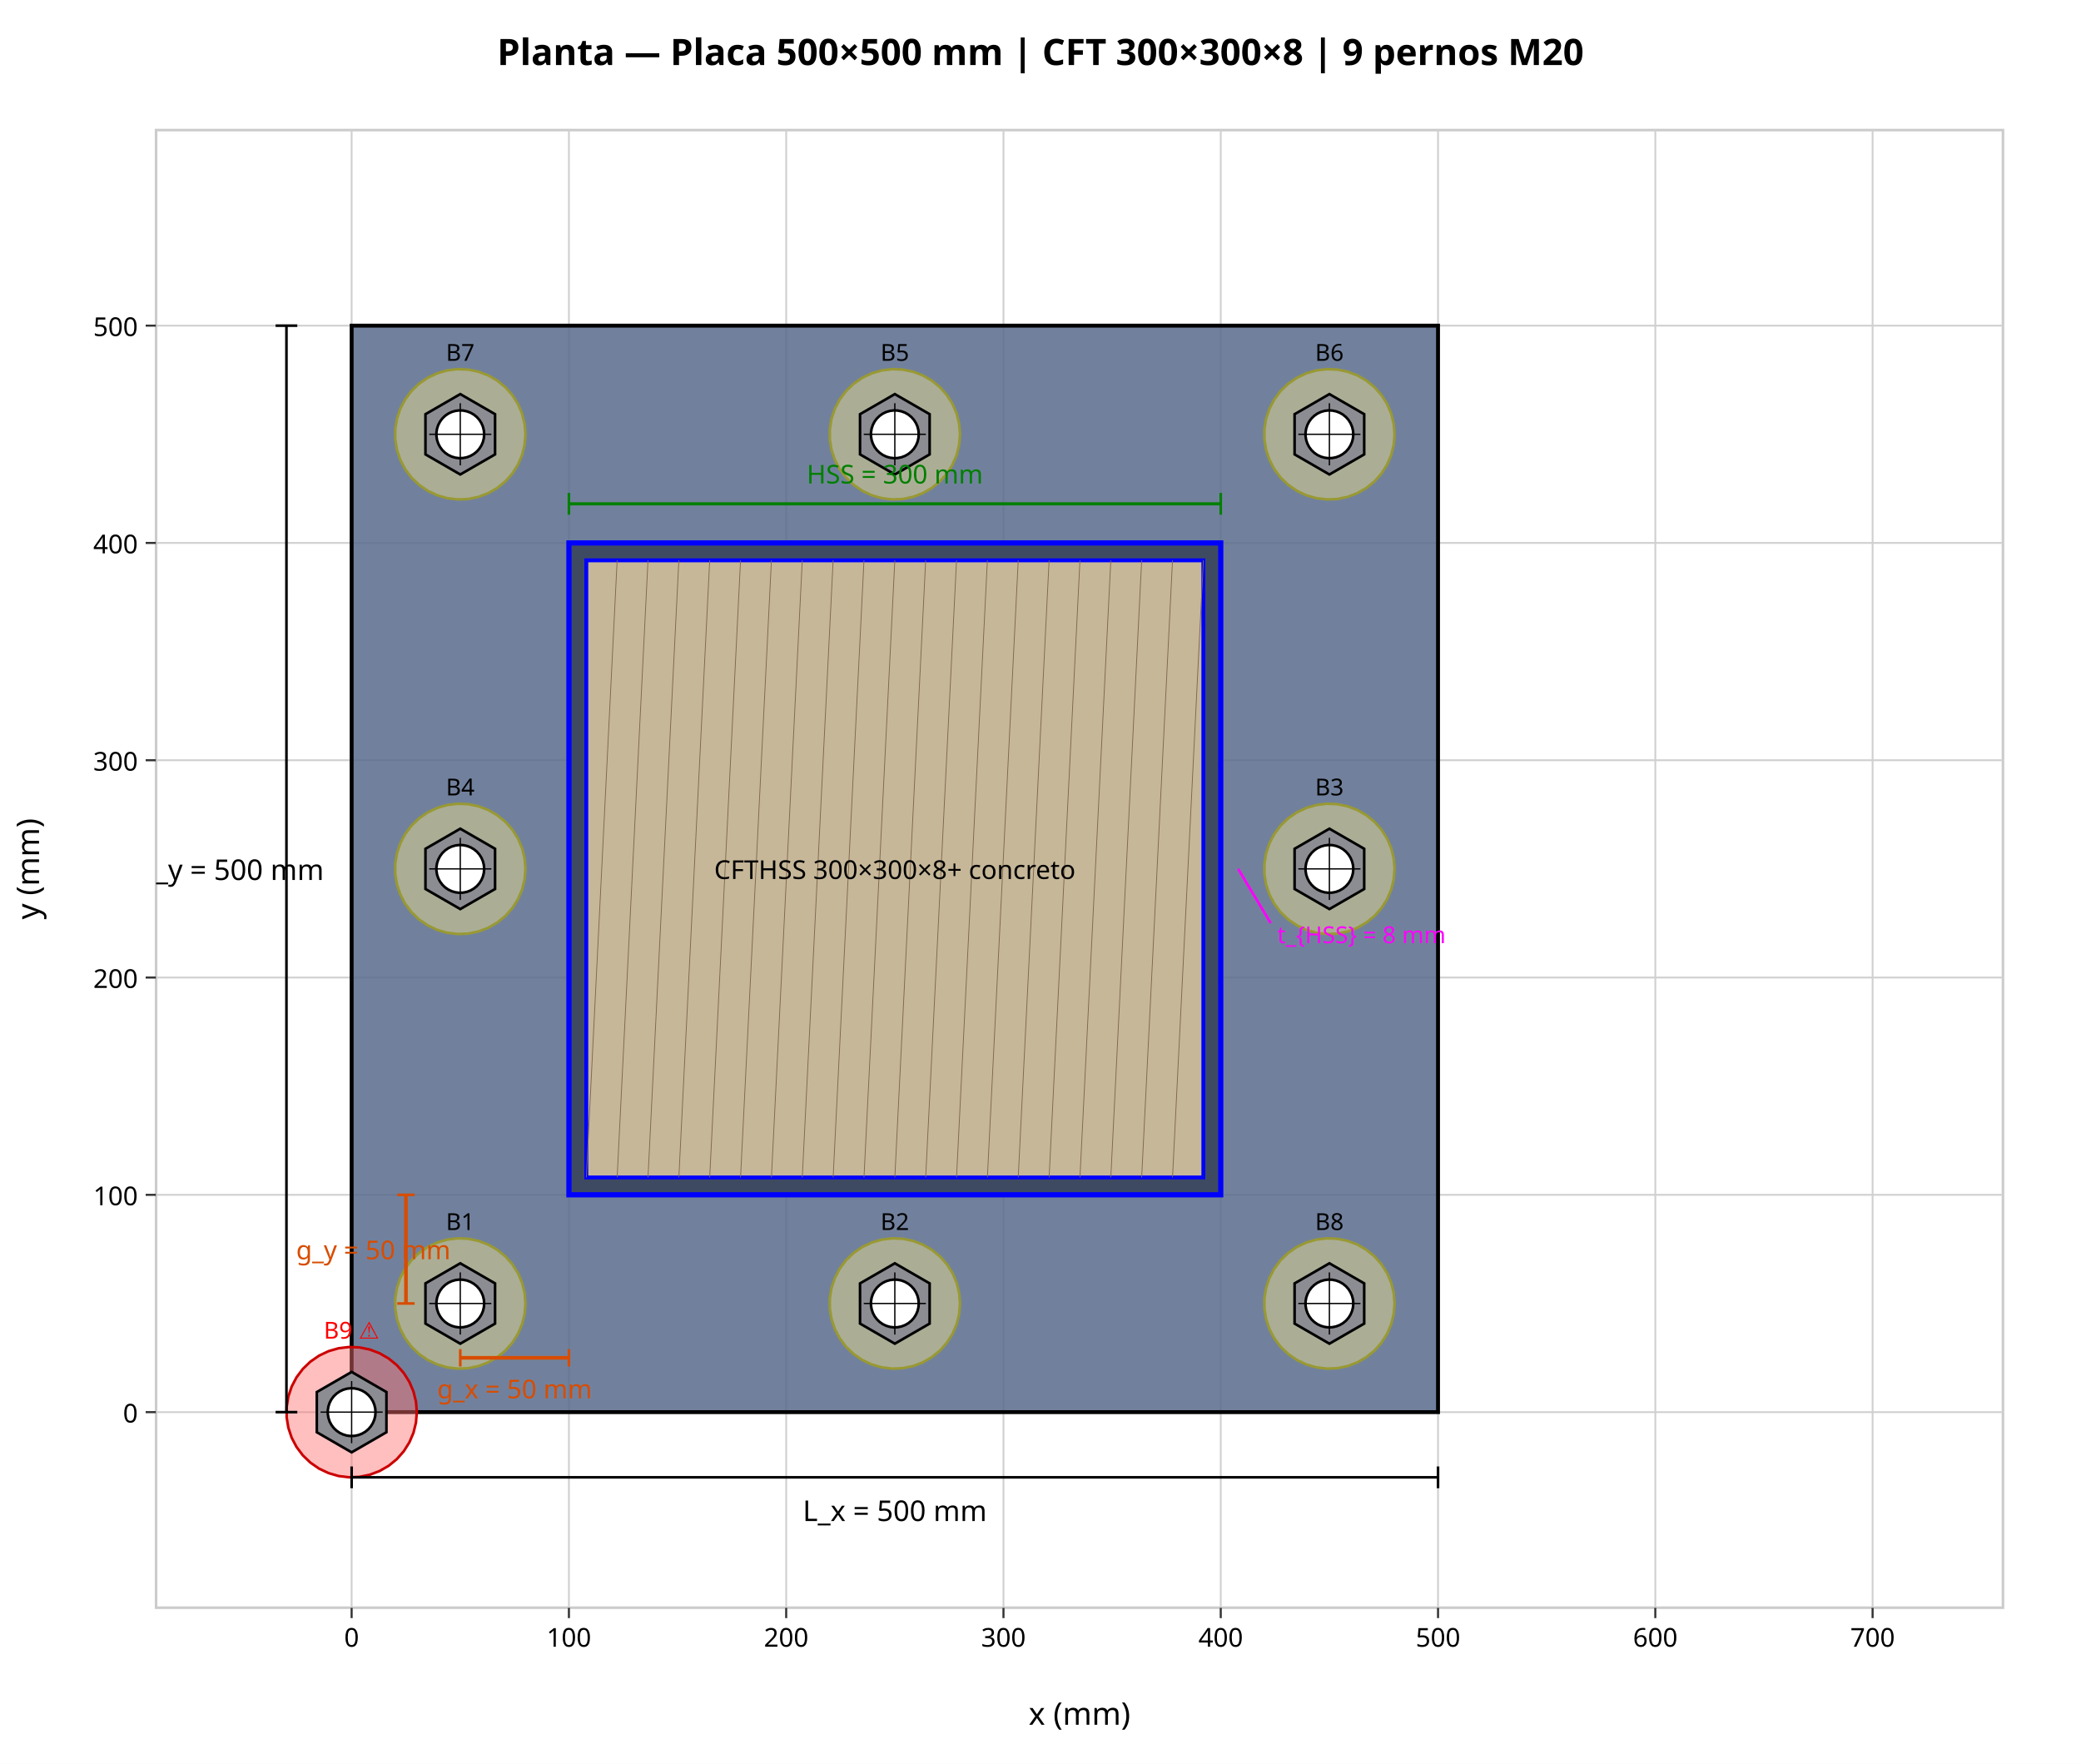
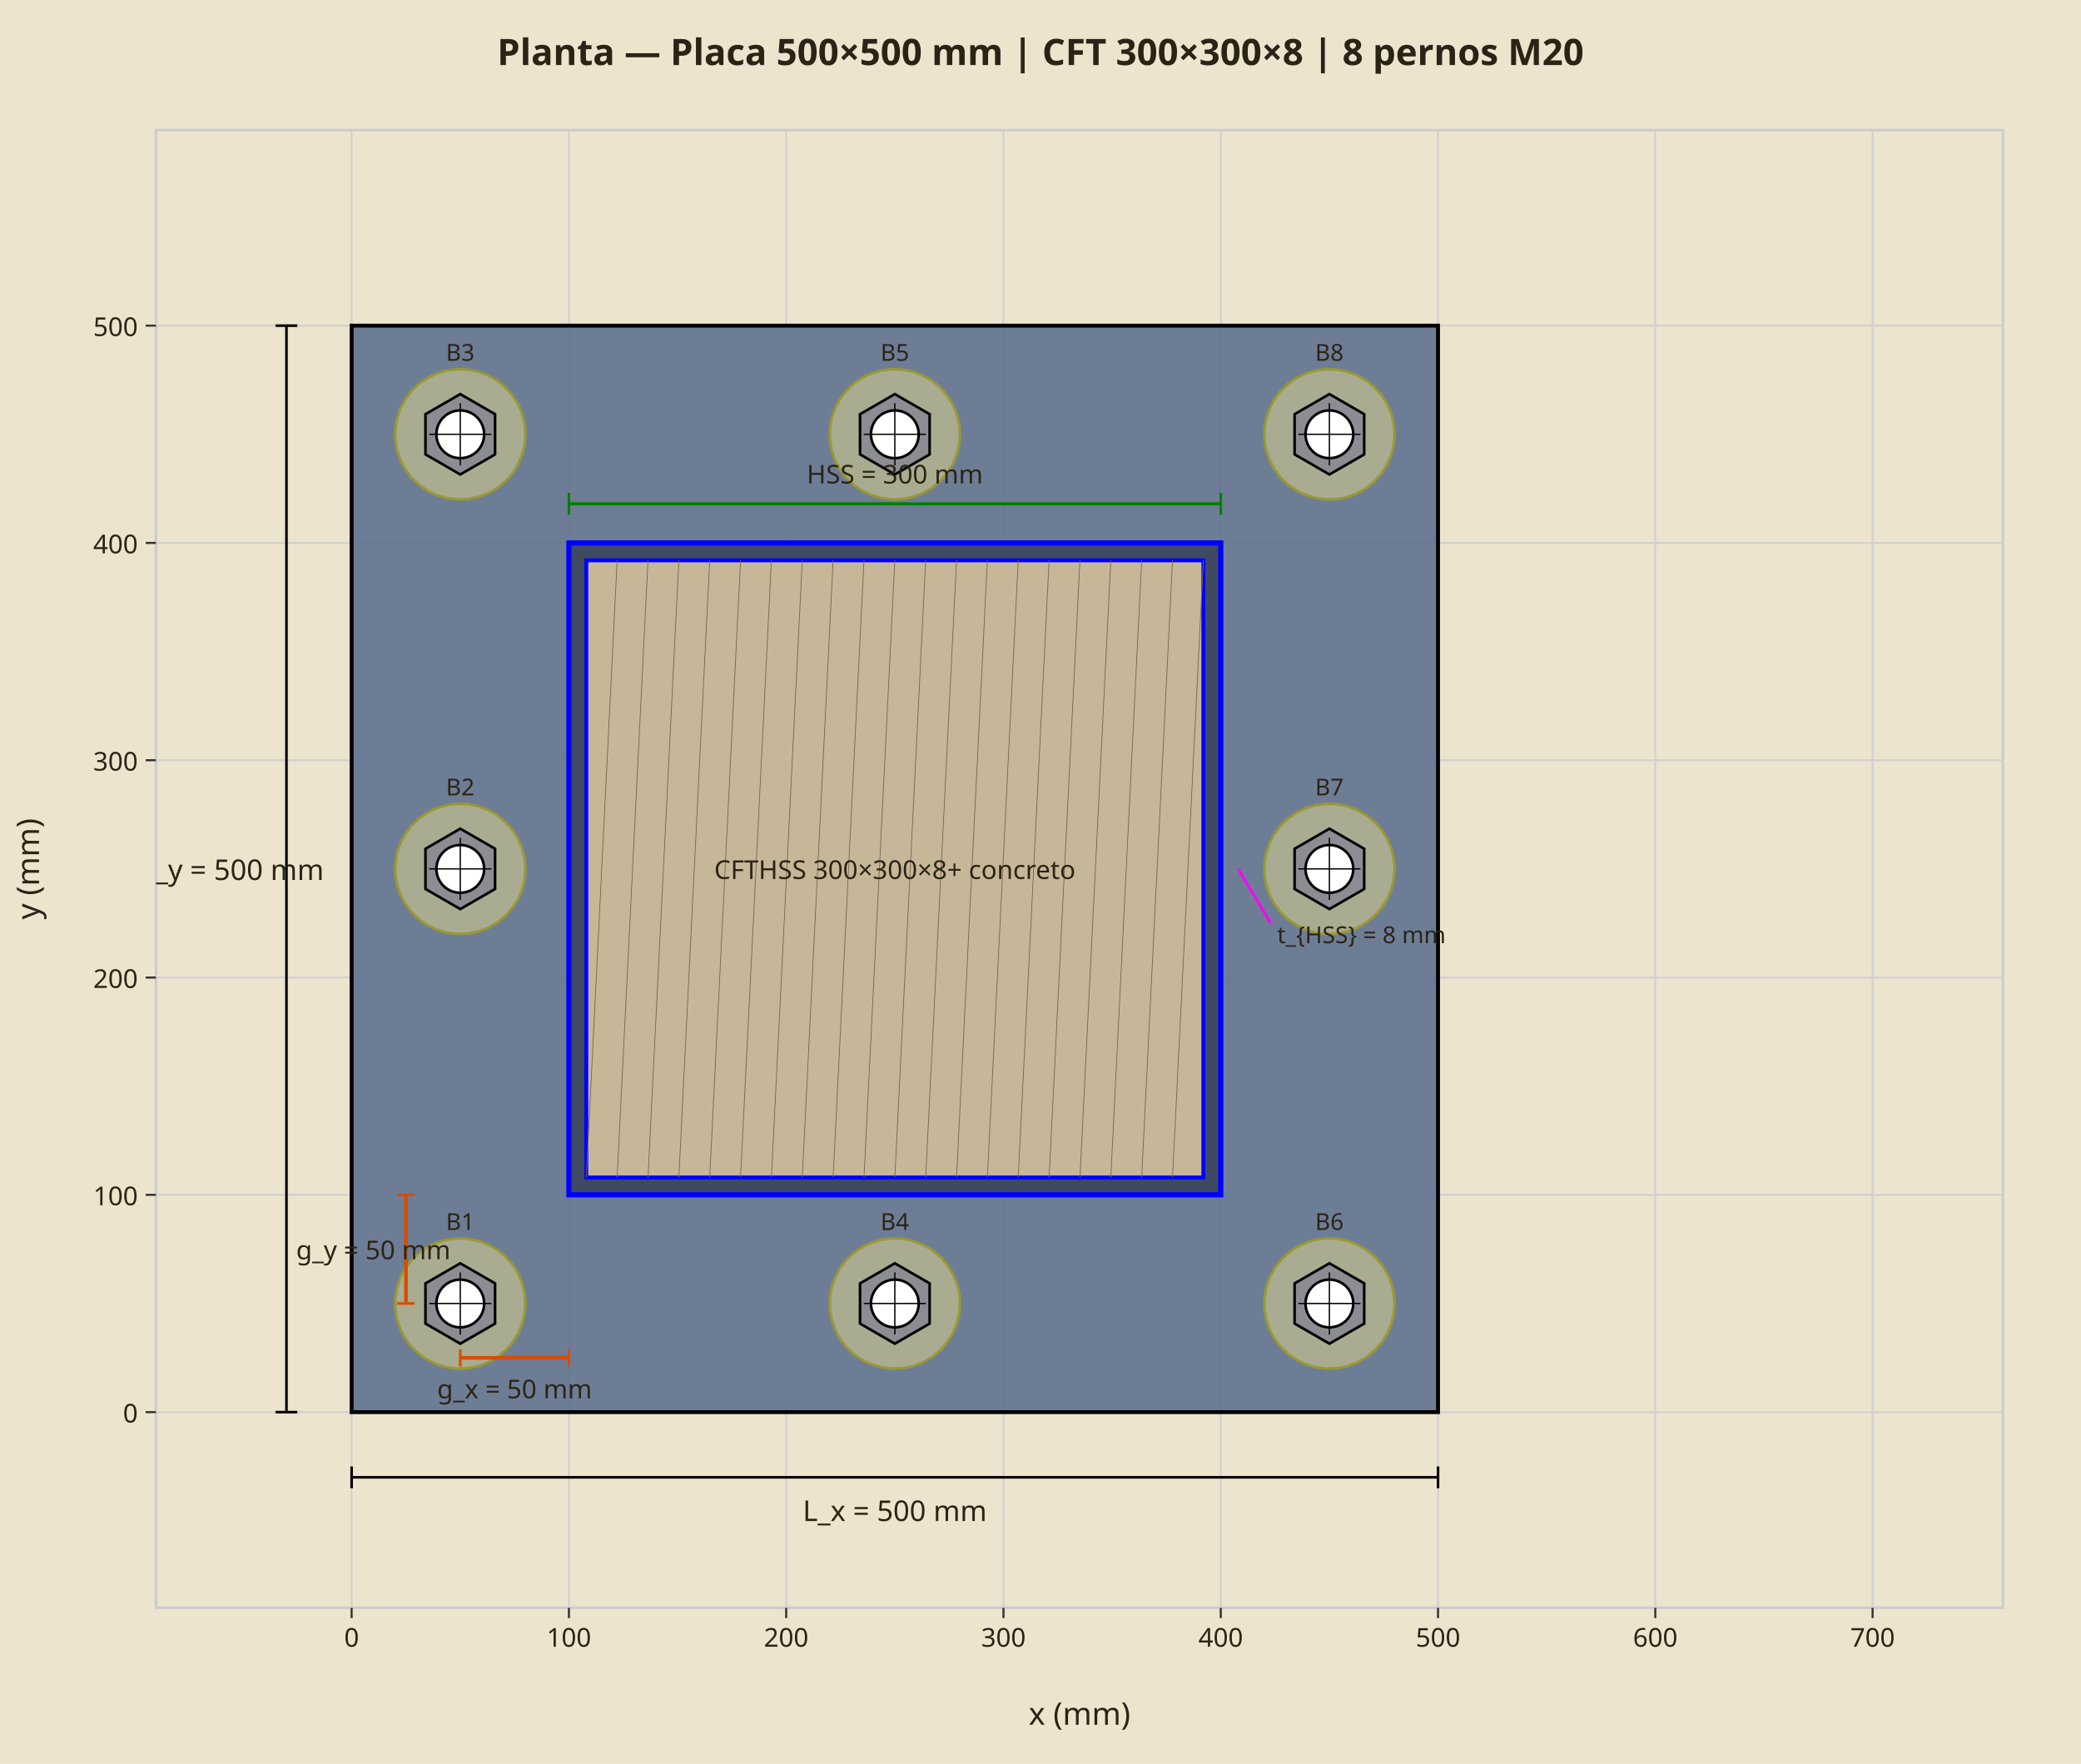
<svg xmlns="http://www.w3.org/2000/svg" width="800" height="678" viewBox="0 0 800 678">
-   <rect x="0" y="0" width="800" height="678" fill="white" />
+   <style>text{fill:#2b2416;}</style>
+   <rect x="0" y="0" width="800" height="678" fill="#ede4ce" />
  <rect x="60" y="50" width="710" height="568" fill="none" stroke="#ccc" />
-   <text x="400" y="25" text-anchor="middle" font-family="sans-serif" font-size="14" font-weight="bold">Planta — Placa 500×500 mm | CFT 300×300×8 | 9 pernos M20</text>
+   <text x="400" y="25" text-anchor="middle" font-family="sans-serif" font-size="14" font-weight="bold">Planta — Placa 500×500 mm | CFT 300×300×8 | 8 pernos M20</text>
  <text x="415" y="663" text-anchor="middle" font-family="sans-serif" font-size="12">x (mm)</text>
  <text x="15" y="334" text-anchor="middle" font-family="sans-serif" font-size="12" transform="rotate(-90 15 334)">y (mm)</text>
  <text x="135.176" y="633" text-anchor="middle" font-family="sans-serif" font-size="10">0</text>
  <line x1="135.176" y1="618" x2="135.176" y2="622" stroke="#333" stroke-width="0.8" />
  <line x1="135.176" y1="50" x2="135.176" y2="618" stroke="#d0d0d0" stroke-width="0.7" />
  <text x="218.706" y="633" text-anchor="middle" font-family="sans-serif" font-size="10">100</text>
  <line x1="218.706" y1="618" x2="218.706" y2="622" stroke="#333" stroke-width="0.8" />
  <line x1="218.706" y1="50" x2="218.706" y2="618" stroke="#d0d0d0" stroke-width="0.7" />
  <text x="302.235" y="633" text-anchor="middle" font-family="sans-serif" font-size="10">200</text>
  <line x1="302.235" y1="618" x2="302.235" y2="622" stroke="#333" stroke-width="0.8" />
  <line x1="302.235" y1="50" x2="302.235" y2="618" stroke="#d0d0d0" stroke-width="0.7" />
  <text x="385.765" y="633" text-anchor="middle" font-family="sans-serif" font-size="10">300</text>
  <line x1="385.765" y1="618" x2="385.765" y2="622" stroke="#333" stroke-width="0.8" />
  <line x1="385.765" y1="50" x2="385.765" y2="618" stroke="#d0d0d0" stroke-width="0.7" />
  <text x="469.294" y="633" text-anchor="middle" font-family="sans-serif" font-size="10">400</text>
  <line x1="469.294" y1="618" x2="469.294" y2="622" stroke="#333" stroke-width="0.8" />
  <line x1="469.294" y1="50" x2="469.294" y2="618" stroke="#d0d0d0" stroke-width="0.7" />
  <text x="552.824" y="633" text-anchor="middle" font-family="sans-serif" font-size="10">500</text>
  <line x1="552.824" y1="618" x2="552.824" y2="622" stroke="#333" stroke-width="0.8" />
  <line x1="552.824" y1="50" x2="552.824" y2="618" stroke="#d0d0d0" stroke-width="0.7" />
  <text x="636.353" y="633" text-anchor="middle" font-family="sans-serif" font-size="10">600</text>
  <line x1="636.353" y1="618" x2="636.353" y2="622" stroke="#333" stroke-width="0.8" />
  <line x1="636.353" y1="50" x2="636.353" y2="618" stroke="#d0d0d0" stroke-width="0.7" />
  <text x="719.882" y="633" text-anchor="middle" font-family="sans-serif" font-size="10">700</text>
  <line x1="719.882" y1="618" x2="719.882" y2="622" stroke="#333" stroke-width="0.8" />
  <line x1="719.882" y1="50" x2="719.882" y2="618" stroke="#d0d0d0" stroke-width="0.7" />
  <text x="53" y="546.824" text-anchor="end" font-family="sans-serif" font-size="10">0</text>
  <line x1="56" y1="542.824" x2="60" y2="542.824" stroke="#333" stroke-width="0.8" />
  <line x1="60" y1="542.824" x2="770" y2="542.824" stroke="#d0d0d0" stroke-width="0.7" />
  <text x="53" y="463.294" text-anchor="end" font-family="sans-serif" font-size="10">100</text>
  <line x1="56" y1="459.294" x2="60" y2="459.294" stroke="#333" stroke-width="0.8" />
  <line x1="60" y1="459.294" x2="770" y2="459.294" stroke="#d0d0d0" stroke-width="0.7" />
  <text x="53" y="379.765" text-anchor="end" font-family="sans-serif" font-size="10">200</text>
  <line x1="56" y1="375.765" x2="60" y2="375.765" stroke="#333" stroke-width="0.8" />
  <line x1="60" y1="375.765" x2="770" y2="375.765" stroke="#d0d0d0" stroke-width="0.7" />
  <text x="53" y="296.235" text-anchor="end" font-family="sans-serif" font-size="10">300</text>
  <line x1="56" y1="292.235" x2="60" y2="292.235" stroke="#333" stroke-width="0.8" />
  <line x1="60" y1="292.235" x2="770" y2="292.235" stroke="#d0d0d0" stroke-width="0.7" />
  <text x="53" y="212.706" text-anchor="end" font-family="sans-serif" font-size="10">400</text>
  <line x1="56" y1="208.706" x2="60" y2="208.706" stroke="#333" stroke-width="0.8" />
  <line x1="60" y1="208.706" x2="770" y2="208.706" stroke="#d0d0d0" stroke-width="0.7" />
  <text x="53" y="129.176" text-anchor="end" font-family="sans-serif" font-size="10">500</text>
  <line x1="56" y1="125.176" x2="60" y2="125.176" stroke="#333" stroke-width="0.8" />
  <line x1="60" y1="125.176" x2="770" y2="125.176" stroke="#d0d0d0" stroke-width="0.7" />
  <defs>
    <clipPath id="plot">
      <rect x="60" y="50" width="710" height="568" />
    </clipPath>
  </defs>
  <g clip-path="url(#plot)">
    <polygon points="135.18,542.82 552.82,542.82 552.82,125.18 135.18,125.18" fill="rgb(89,107,140)" fill-opacity="0.85" stroke="#000000" stroke-width="1.5" />
    <polygon points="218.71,459.29 469.29,459.29 469.29,208.71 218.71,208.71" fill="rgb(62,74,98)" fill-opacity="1" stroke="#0000FF" stroke-width="2" />
    <polygon points="225.39,452.61 462.61,452.61 462.61,215.39 225.39,215.39" fill="rgb(198,183,153)" fill-opacity="1" stroke="#0000FF" stroke-width="1.5" />
    <polyline points="225.39,452.61 237.25,215.39" fill="none" stroke="rgb(127,102,76)" stroke-width="0.3" />
    <polyline points="237.25,452.61 249.11,215.39" fill="none" stroke="rgb(127,102,76)" stroke-width="0.3" />
    <polyline points="249.11,452.61 260.97,215.39" fill="none" stroke="rgb(127,102,76)" stroke-width="0.3" />
    <polyline points="260.97,452.61 272.83,215.39" fill="none" stroke="rgb(127,102,76)" stroke-width="0.3" />
    <polyline points="272.83,452.61 284.69,215.39" fill="none" stroke="rgb(127,102,76)" stroke-width="0.3" />
    <polyline points="284.69,452.61 296.56,215.39" fill="none" stroke="rgb(127,102,76)" stroke-width="0.3" />
    <polyline points="296.56,452.61 308.42,215.39" fill="none" stroke="rgb(127,102,76)" stroke-width="0.3" />
    <polyline points="308.42,452.61 320.28,215.39" fill="none" stroke="rgb(127,102,76)" stroke-width="0.3" />
    <polyline points="320.28,452.61 332.14,215.39" fill="none" stroke="rgb(127,102,76)" stroke-width="0.3" />
    <polyline points="332.14,452.61 344.00,215.39" fill="none" stroke="rgb(127,102,76)" stroke-width="0.3" />
    <polyline points="344.00,452.61 355.86,215.39" fill="none" stroke="rgb(127,102,76)" stroke-width="0.3" />
    <polyline points="355.86,452.61 367.72,215.39" fill="none" stroke="rgb(127,102,76)" stroke-width="0.3" />
    <polyline points="367.72,452.61 379.58,215.39" fill="none" stroke="rgb(127,102,76)" stroke-width="0.3" />
    <polyline points="379.58,452.61 391.44,215.39" fill="none" stroke="rgb(127,102,76)" stroke-width="0.3" />
    <polyline points="391.44,452.61 403.31,215.39" fill="none" stroke="rgb(127,102,76)" stroke-width="0.3" />
    <polyline points="403.31,452.61 415.17,215.39" fill="none" stroke="rgb(127,102,76)" stroke-width="0.3" />
    <polyline points="415.17,452.61 427.03,215.39" fill="none" stroke="rgb(127,102,76)" stroke-width="0.3" />
    <polyline points="427.03,452.61 438.89,215.39" fill="none" stroke="rgb(127,102,76)" stroke-width="0.3" />
    <polyline points="438.89,452.61 450.75,215.39" fill="none" stroke="rgb(127,102,76)" stroke-width="0.3" />
    <polyline points="450.75,452.61 462.61,215.39" fill="none" stroke="rgb(127,102,76)" stroke-width="0.3" />
    <polyline points="462.61,452.61 462.61,452.61" fill="none" stroke="rgb(127,102,76)" stroke-width="0.3" />
    <text x="344.00" y="334.00" fill="#000000" font-family="sans-serif" font-size="10" text-anchor="middle" dominant-baseline="central">CFT
HSS 300×300×8
+ concreto</text>
    <polygon points="202.00,501.06 201.68,497.04 200.71,493.12 199.13,489.41 196.97,486.00 194.30,482.99 191.18,480.44 187.68,478.42 183.91,476.99 179.96,476.18 175.93,476.02 171.93,476.51 168.06,477.63 164.41,479.36 161.09,481.65 158.18,484.44 155.76,487.67 153.89,491.24 152.61,495.06 151.96,499.04 151.96,503.08 152.61,507.06 153.89,510.88 155.76,514.45 158.18,517.68 161.09,520.47 164.41,522.76 168.06,524.49 171.93,525.61 175.93,526.10 179.96,525.93 183.91,525.13 187.68,523.70 191.18,521.68 194.30,519.13 196.97,516.11 199.13,512.70 200.71,508.99 201.68,505.08 202.00,501.06" fill="rgb(242,229,140)" fill-opacity="0.45" stroke="rgb(153,153,51)" stroke-width="1" />
    <polygon points="190.32,493.33 176.94,485.61 163.56,493.33 163.56,508.79 176.94,516.51 190.32,508.79" fill="rgb(140,140,147)" fill-opacity="1" stroke="#000000" stroke-width="1" />
    <polygon points="186.13,501.06 186.01,499.58 185.66,498.15 185.08,496.79 184.29,495.54 183.31,494.43 182.16,493.50 180.88,492.76 179.50,492.23 178.05,491.94 176.57,491.88 175.10,492.06 173.68,492.47 172.35,493.10 171.13,493.94 170.06,494.97 169.18,496.15 168.49,497.46 168.02,498.86 167.78,500.32 167.78,501.80 168.02,503.26 168.49,504.66 169.18,505.97 170.06,507.15 171.13,508.18 172.35,509.02 173.68,509.65 175.10,510.06 176.57,510.24 178.05,510.18 179.50,509.88 180.88,509.36 182.16,508.62 183.31,507.69 184.29,506.58 185.08,505.33 185.66,503.97 186.01,502.53 186.13,501.06" fill="#FFFFFF" fill-opacity="1" stroke="#000000" stroke-width="1" />
    <polyline points="165.00,501.06 188.89,501.06" fill="none" stroke="#000000" stroke-width="0.5" />
    <polyline points="176.94,513.00 176.94,489.11" fill="none" stroke="#000000" stroke-width="0.5" />
+     <polygon points="202.00,334.00 201.68,329.98 200.71,326.06 199.13,322.35 196.97,318.95 194.30,315.93 191.18,313.38 187.68,311.36 183.91,309.93 179.96,309.12 175.93,308.96 171.93,309.45 168.06,310.57 164.41,312.30 161.09,314.59 158.18,317.38 155.76,320.61 153.89,324.18 152.61,328.00 151.96,331.98 151.96,336.02 152.61,340.00 153.89,343.82 155.76,347.39 158.18,350.62 161.09,353.41 164.41,355.70 168.06,357.43 171.93,358.55 175.93,359.04 179.96,358.88 183.91,358.07 187.68,356.64 191.18,354.62 194.30,352.07 196.97,349.05 199.13,345.65 200.71,341.94 201.68,338.02 202.00,334.00" fill="rgb(242,229,140)" fill-opacity="0.45" stroke="rgb(153,153,51)" stroke-width="1" />
+     <polygon points="190.32,326.27 176.94,318.55 163.56,326.27 163.56,341.73 176.94,349.45 190.32,341.73" fill="rgb(140,140,147)" fill-opacity="1" stroke="#000000" stroke-width="1" />
+     <polygon points="186.13,334.00 186.01,332.53 185.66,331.09 185.08,329.73 184.29,328.48 183.31,327.37 182.16,326.44 180.88,325.70 179.50,325.17 178.05,324.88 176.57,324.82 175.10,325.00 173.68,325.41 172.35,326.04 171.13,326.88 170.06,327.91 169.18,329.09 168.49,330.40 168.02,331.80 167.78,333.26 167.78,334.74 168.02,336.20 168.49,337.60 169.18,338.91 170.06,340.09 171.13,341.12 172.35,341.96 173.68,342.59 175.10,343.00 176.57,343.18 178.05,343.12 179.50,342.83 180.88,342.30 182.16,341.56 183.31,340.63 184.29,339.52 185.08,338.27 185.66,336.91 186.01,335.47 186.13,334.00" fill="#FFFFFF" fill-opacity="1" stroke="#000000" stroke-width="1" />
+     <polyline points="165.00,334.00 188.89,334.00" fill="none" stroke="#000000" stroke-width="0.5" />
+     <polyline points="176.94,345.94 176.94,322.06" fill="none" stroke="#000000" stroke-width="0.5" />
+     <polygon points="202.00,166.94 201.68,162.92 200.71,159.01 199.13,155.30 196.97,151.89 194.30,148.87 191.18,146.32 187.68,144.30 183.91,142.87 179.96,142.07 175.93,141.90 171.93,142.39 168.06,143.51 164.41,145.24 161.09,147.53 158.18,150.32 155.76,153.55 153.89,157.12 152.61,160.94 151.96,164.92 151.96,168.96 152.61,172.94 153.89,176.76 155.76,180.33 158.18,183.56 161.09,186.35 164.41,188.64 168.06,190.37 171.93,191.49 175.93,191.98 179.96,191.82 183.91,191.01 187.68,189.58 191.18,187.56 194.30,185.01 196.97,182.00 199.13,178.59 200.71,174.88 201.68,170.96 202.00,166.94" fill="rgb(242,229,140)" fill-opacity="0.45" stroke="rgb(153,153,51)" stroke-width="1" />
+     <polygon points="190.32,159.21 176.94,151.49 163.56,159.21 163.56,174.67 176.94,182.39 190.32,174.67" fill="rgb(140,140,147)" fill-opacity="1" stroke="#000000" stroke-width="1" />
+     <polygon points="186.13,166.94 186.01,165.47 185.66,164.03 185.08,162.67 184.29,161.42 183.31,160.31 182.16,159.38 180.88,158.64 179.50,158.12 178.05,157.82 176.57,157.76 175.10,157.94 173.68,158.35 172.35,158.98 171.13,159.82 170.06,160.85 169.18,162.03 168.49,163.34 168.02,164.74 167.78,166.20 167.78,167.68 168.02,169.14 168.49,170.54 169.18,171.85 170.06,173.03 171.13,174.06 172.35,174.90 173.68,175.53 175.10,175.94 176.57,176.12 178.05,176.06 179.50,175.77 180.88,175.24 182.16,174.50 183.31,173.57 184.29,172.46 185.08,171.21 185.66,169.85 186.01,168.42 186.13,166.94" fill="#FFFFFF" fill-opacity="1" stroke="#000000" stroke-width="1" />
+     <polyline points="165.00,166.94 188.89,166.94" fill="none" stroke="#000000" stroke-width="0.5" />
+     <polyline points="176.94,178.89 176.94,155.00" fill="none" stroke="#000000" stroke-width="0.5" />
    <polygon points="369.06,501.06 368.73,497.04 367.77,493.12 366.19,489.41 364.03,486.00 361.36,482.99 358.24,480.44 354.74,478.42 350.97,476.99 347.02,476.18 342.99,476.02 338.99,476.51 335.11,477.63 331.47,479.36 328.15,481.65 325.24,484.44 322.82,487.67 320.95,491.24 319.67,495.06 319.02,499.04 319.02,503.08 319.67,507.06 320.95,510.88 322.82,514.45 325.24,517.68 328.15,520.47 331.47,522.76 335.11,524.49 338.99,525.61 342.99,526.10 347.02,525.93 350.97,525.13 354.74,523.70 358.24,521.68 361.36,519.13 364.03,516.11 366.19,512.70 367.77,508.99 368.73,505.08 369.06,501.06" fill="rgb(242,229,140)" fill-opacity="0.45" stroke="rgb(153,153,51)" stroke-width="1" />
    <polygon points="357.38,493.33 344.00,485.61 330.62,493.33 330.62,508.79 344.00,516.51 357.38,508.79" fill="rgb(140,140,147)" fill-opacity="1" stroke="#000000" stroke-width="1" />
    <polygon points="353.19,501.06 353.07,499.58 352.72,498.15 352.14,496.79 351.35,495.54 350.36,494.43 349.22,493.50 347.94,492.76 346.56,492.23 345.11,491.94 343.63,491.88 342.16,492.06 340.74,492.47 339.41,493.10 338.19,493.94 337.12,494.97 336.23,496.15 335.55,497.46 335.08,498.86 334.84,500.32 334.84,501.80 335.08,503.26 335.55,504.66 336.23,505.97 337.12,507.15 338.19,508.18 339.41,509.02 340.74,509.65 342.16,510.06 343.63,510.24 345.11,510.18 346.56,509.88 347.94,509.36 349.22,508.62 350.36,507.69 351.35,506.58 352.14,505.33 352.72,503.97 353.07,502.53 353.19,501.06" fill="#FFFFFF" fill-opacity="1" stroke="#000000" stroke-width="1" />
    <polyline points="332.06,501.06 355.94,501.06" fill="none" stroke="#000000" stroke-width="0.5" />
    <polyline points="344.00,513.00 344.00,489.11" fill="none" stroke="#000000" stroke-width="0.5" />
+     <polygon points="369.06,166.94 368.73,162.92 367.77,159.01 366.19,155.30 364.03,151.89 361.36,148.87 358.24,146.32 354.74,144.30 350.97,142.87 347.02,142.07 342.99,141.90 338.99,142.39 335.11,143.51 331.47,145.24 328.15,147.53 325.24,150.32 322.82,153.55 320.95,157.12 319.67,160.94 319.02,164.92 319.02,168.96 319.67,172.94 320.95,176.76 322.82,180.33 325.24,183.56 328.15,186.35 331.47,188.64 335.11,190.37 338.99,191.49 342.99,191.98 347.02,191.82 350.97,191.01 354.74,189.58 358.24,187.56 361.36,185.01 364.03,182.00 366.19,178.59 367.77,174.88 368.73,170.96 369.06,166.94" fill="rgb(242,229,140)" fill-opacity="0.45" stroke="rgb(153,153,51)" stroke-width="1" />
+     <polygon points="357.38,159.21 344.00,151.49 330.62,159.21 330.62,174.67 344.00,182.39 357.38,174.67" fill="rgb(140,140,147)" fill-opacity="1" stroke="#000000" stroke-width="1" />
+     <polygon points="353.19,166.94 353.07,165.47 352.72,164.03 352.14,162.67 351.35,161.42 350.36,160.31 349.22,159.38 347.94,158.64 346.56,158.12 345.11,157.82 343.63,157.76 342.16,157.94 340.74,158.35 339.41,158.98 338.19,159.82 337.12,160.85 336.23,162.03 335.55,163.34 335.08,164.74 334.84,166.20 334.84,167.68 335.08,169.14 335.55,170.54 336.23,171.85 337.12,173.03 338.19,174.06 339.41,174.90 340.74,175.53 342.16,175.94 343.63,176.12 345.11,176.06 346.56,175.77 347.94,175.24 349.22,174.50 350.36,173.57 351.35,172.46 352.14,171.21 352.72,169.85 353.07,168.42 353.19,166.94" fill="#FFFFFF" fill-opacity="1" stroke="#000000" stroke-width="1" />
+     <polyline points="332.06,166.94 355.94,166.94" fill="none" stroke="#000000" stroke-width="0.5" />
+     <polyline points="344.00,178.89 344.00,155.00" fill="none" stroke="#000000" stroke-width="0.5" />
+     <polygon points="536.12,501.06 535.79,497.04 534.83,493.12 533.25,489.41 531.09,486.00 528.42,482.99 525.29,480.44 521.80,478.42 518.03,476.99 514.08,476.18 510.05,476.02 506.05,476.51 502.17,477.63 498.53,479.36 495.21,481.65 492.30,484.44 489.88,487.67 488.01,491.24 486.73,495.06 486.08,499.04 486.08,503.08 486.73,507.06 488.01,510.88 489.88,514.45 492.30,517.68 495.21,520.47 498.53,522.76 502.17,524.49 506.05,525.61 510.05,526.10 514.08,525.93 518.03,525.13 521.80,523.70 525.29,521.68 528.42,519.13 531.09,516.11 533.25,512.70 534.83,508.99 535.79,505.08 536.12,501.06" fill="rgb(242,229,140)" fill-opacity="0.45" stroke="rgb(153,153,51)" stroke-width="1" />
+     <polygon points="524.44,493.33 511.06,485.61 497.68,493.33 497.68,508.79 511.06,516.51 524.44,508.79" fill="rgb(140,140,147)" fill-opacity="1" stroke="#000000" stroke-width="1" />
+     <polygon points="520.25,501.06 520.13,499.58 519.77,498.15 519.19,496.79 518.40,495.54 517.42,494.43 516.28,493.50 515.00,492.76 513.62,492.23 512.17,491.94 510.69,491.88 509.22,492.06 507.80,492.47 506.46,493.10 505.25,493.94 504.18,494.97 503.29,496.15 502.61,497.46 502.14,498.86 501.90,500.32 501.90,501.80 502.14,503.26 502.61,504.66 503.29,505.97 504.18,507.15 505.25,508.18 506.46,509.02 507.80,509.65 509.22,510.06 510.69,510.24 512.17,510.18 513.62,509.88 515.00,509.36 516.28,508.62 517.42,507.69 518.40,506.58 519.19,505.33 519.77,503.97 520.13,502.53 520.25,501.06" fill="#FFFFFF" fill-opacity="1" stroke="#000000" stroke-width="1" />
+     <polyline points="499.11,501.06 523.00,501.06" fill="none" stroke="#000000" stroke-width="0.5" />
+     <polyline points="511.06,513.00 511.06,489.11" fill="none" stroke="#000000" stroke-width="0.5" />
    <polygon points="536.12,334.00 535.79,329.98 534.83,326.06 533.25,322.35 531.09,318.95 528.42,315.93 525.29,313.38 521.80,311.36 518.03,309.93 514.08,309.12 510.05,308.96 506.05,309.45 502.17,310.57 498.53,312.30 495.21,314.59 492.30,317.38 489.88,320.61 488.01,324.18 486.73,328.00 486.08,331.98 486.08,336.02 486.73,340.00 488.01,343.82 489.88,347.39 492.30,350.62 495.21,353.41 498.53,355.70 502.17,357.43 506.05,358.55 510.05,359.04 514.08,358.88 518.03,358.07 521.80,356.64 525.29,354.62 528.42,352.07 531.09,349.05 533.25,345.65 534.83,341.94 535.79,338.02 536.12,334.00" fill="rgb(242,229,140)" fill-opacity="0.45" stroke="rgb(153,153,51)" stroke-width="1" />
    <polygon points="524.44,326.27 511.06,318.55 497.68,326.27 497.68,341.73 511.06,349.45 524.44,341.73" fill="rgb(140,140,147)" fill-opacity="1" stroke="#000000" stroke-width="1" />
    <polygon points="520.25,334.00 520.13,332.53 519.77,331.09 519.19,329.73 518.40,328.48 517.42,327.37 516.28,326.44 515.00,325.70 513.62,325.17 512.17,324.88 510.69,324.82 509.22,325.00 507.80,325.41 506.46,326.04 505.25,326.88 504.18,327.91 503.29,329.09 502.61,330.40 502.14,331.80 501.90,333.26 501.90,334.74 502.14,336.20 502.61,337.60 503.29,338.91 504.18,340.09 505.25,341.12 506.46,341.96 507.80,342.59 509.22,343.00 510.69,343.18 512.17,343.12 513.62,342.83 515.00,342.30 516.28,341.56 517.42,340.63 518.40,339.52 519.19,338.27 519.77,336.91 520.13,335.47 520.25,334.00" fill="#FFFFFF" fill-opacity="1" stroke="#000000" stroke-width="1" />
    <polyline points="499.11,334.00 523.00,334.00" fill="none" stroke="#000000" stroke-width="0.5" />
    <polyline points="511.06,345.94 511.06,322.06" fill="none" stroke="#000000" stroke-width="0.5" />
-     <polygon points="202.00,334.00 201.68,329.98 200.71,326.06 199.13,322.35 196.97,318.95 194.30,315.93 191.18,313.38 187.68,311.36 183.91,309.93 179.96,309.12 175.93,308.96 171.93,309.45 168.06,310.57 164.41,312.30 161.09,314.59 158.18,317.38 155.76,320.61 153.89,324.18 152.61,328.00 151.96,331.98 151.96,336.02 152.61,340.00 153.89,343.82 155.76,347.39 158.18,350.62 161.09,353.41 164.41,355.70 168.06,357.43 171.93,358.55 175.93,359.04 179.96,358.88 183.91,358.07 187.68,356.64 191.18,354.62 194.30,352.07 196.97,349.05 199.13,345.65 200.71,341.94 201.68,338.02 202.00,334.00" fill="rgb(242,229,140)" fill-opacity="0.45" stroke="rgb(153,153,51)" stroke-width="1" />
-     <polygon points="190.32,326.27 176.94,318.55 163.56,326.27 163.56,341.73 176.94,349.45 190.32,341.73" fill="rgb(140,140,147)" fill-opacity="1" stroke="#000000" stroke-width="1" />
-     <polygon points="186.13,334.00 186.01,332.53 185.66,331.09 185.08,329.73 184.29,328.48 183.31,327.37 182.16,326.44 180.88,325.70 179.50,325.17 178.05,324.88 176.57,324.82 175.10,325.00 173.68,325.41 172.35,326.04 171.13,326.88 170.06,327.91 169.18,329.09 168.49,330.40 168.02,331.80 167.78,333.26 167.78,334.74 168.02,336.20 168.49,337.60 169.18,338.91 170.06,340.09 171.13,341.12 172.35,341.96 173.68,342.59 175.10,343.00 176.57,343.18 178.05,343.12 179.50,342.83 180.88,342.30 182.16,341.56 183.31,340.63 184.29,339.52 185.08,338.27 185.66,336.91 186.01,335.47 186.13,334.00" fill="#FFFFFF" fill-opacity="1" stroke="#000000" stroke-width="1" />
-     <polyline points="165.00,334.00 188.89,334.00" fill="none" stroke="#000000" stroke-width="0.5" />
-     <polyline points="176.94,345.94 176.94,322.06" fill="none" stroke="#000000" stroke-width="0.5" />
-     <polygon points="369.06,166.94 368.73,162.92 367.77,159.01 366.19,155.30 364.03,151.89 361.36,148.87 358.24,146.32 354.74,144.30 350.97,142.87 347.02,142.07 342.99,141.90 338.99,142.39 335.11,143.51 331.47,145.24 328.15,147.53 325.24,150.32 322.82,153.55 320.95,157.12 319.67,160.94 319.02,164.92 319.02,168.96 319.67,172.94 320.95,176.76 322.82,180.33 325.24,183.56 328.15,186.35 331.47,188.64 335.11,190.37 338.99,191.49 342.99,191.98 347.02,191.82 350.97,191.01 354.74,189.58 358.24,187.56 361.36,185.01 364.03,182.00 366.19,178.59 367.77,174.88 368.73,170.96 369.06,166.94" fill="rgb(242,229,140)" fill-opacity="0.45" stroke="rgb(153,153,51)" stroke-width="1" />
-     <polygon points="357.38,159.21 344.00,151.49 330.62,159.21 330.62,174.67 344.00,182.39 357.38,174.67" fill="rgb(140,140,147)" fill-opacity="1" stroke="#000000" stroke-width="1" />
-     <polygon points="353.19,166.94 353.07,165.47 352.72,164.03 352.14,162.67 351.35,161.42 350.36,160.31 349.22,159.38 347.94,158.64 346.56,158.12 345.11,157.82 343.63,157.76 342.16,157.94 340.74,158.35 339.41,158.98 338.19,159.82 337.12,160.85 336.23,162.03 335.55,163.34 335.08,164.74 334.84,166.20 334.84,167.68 335.08,169.14 335.55,170.54 336.23,171.85 337.12,173.03 338.19,174.06 339.41,174.90 340.74,175.53 342.16,175.94 343.63,176.12 345.11,176.06 346.56,175.77 347.94,175.24 349.22,174.50 350.36,173.57 351.35,172.46 352.14,171.21 352.72,169.85 353.07,168.42 353.19,166.94" fill="#FFFFFF" fill-opacity="1" stroke="#000000" stroke-width="1" />
-     <polyline points="332.06,166.94 355.94,166.94" fill="none" stroke="#000000" stroke-width="0.5" />
-     <polyline points="344.00,178.89 344.00,155.00" fill="none" stroke="#000000" stroke-width="0.5" />
    <polygon points="536.12,166.94 535.79,162.92 534.83,159.01 533.25,155.30 531.09,151.89 528.42,148.87 525.29,146.32 521.80,144.30 518.03,142.87 514.08,142.07 510.05,141.90 506.05,142.39 502.17,143.51 498.53,145.24 495.21,147.53 492.30,150.32 489.88,153.55 488.01,157.12 486.73,160.94 486.08,164.92 486.08,168.96 486.73,172.94 488.01,176.76 489.88,180.33 492.30,183.56 495.21,186.35 498.53,188.64 502.17,190.37 506.05,191.49 510.05,191.98 514.08,191.82 518.03,191.01 521.80,189.58 525.29,187.56 528.42,185.01 531.09,182.00 533.25,178.59 534.83,174.88 535.79,170.96 536.12,166.94" fill="rgb(242,229,140)" fill-opacity="0.45" stroke="rgb(153,153,51)" stroke-width="1" />
    <polygon points="524.44,159.21 511.06,151.49 497.68,159.21 497.68,174.67 511.06,182.39 524.44,174.67" fill="rgb(140,140,147)" fill-opacity="1" stroke="#000000" stroke-width="1" />
    <polygon points="520.25,166.94 520.13,165.47 519.77,164.03 519.19,162.67 518.40,161.42 517.42,160.31 516.28,159.38 515.00,158.64 513.62,158.12 512.17,157.82 510.69,157.76 509.22,157.94 507.80,158.35 506.46,158.98 505.25,159.82 504.18,160.85 503.29,162.03 502.61,163.34 502.14,164.74 501.90,166.20 501.90,167.68 502.14,169.14 502.61,170.54 503.29,171.85 504.18,173.03 505.25,174.06 506.46,174.90 507.80,175.53 509.22,175.94 510.69,176.12 512.17,176.06 513.62,175.77 515.00,175.24 516.28,174.50 517.42,173.57 518.40,172.46 519.19,171.21 519.77,169.85 520.13,168.42 520.25,166.94" fill="#FFFFFF" fill-opacity="1" stroke="#000000" stroke-width="1" />
    <polyline points="499.11,166.94 523.00,166.94" fill="none" stroke="#000000" stroke-width="0.5" />
    <polyline points="511.06,178.89 511.06,155.00" fill="none" stroke="#000000" stroke-width="0.5" />
-     <polygon points="202.00,166.94 201.68,162.92 200.71,159.01 199.13,155.30 196.97,151.89 194.30,148.87 191.18,146.32 187.68,144.30 183.91,142.87 179.96,142.07 175.93,141.90 171.93,142.39 168.06,143.51 164.41,145.24 161.09,147.53 158.18,150.32 155.76,153.55 153.89,157.12 152.61,160.94 151.96,164.92 151.96,168.96 152.61,172.94 153.89,176.76 155.76,180.33 158.18,183.56 161.09,186.35 164.41,188.64 168.06,190.37 171.93,191.49 175.93,191.98 179.96,191.82 183.91,191.01 187.68,189.58 191.18,187.56 194.30,185.01 196.97,182.00 199.13,178.59 200.71,174.88 201.68,170.96 202.00,166.94" fill="rgb(242,229,140)" fill-opacity="0.45" stroke="rgb(153,153,51)" stroke-width="1" />
-     <polygon points="190.32,159.21 176.94,151.49 163.56,159.21 163.56,174.67 176.94,182.39 190.32,174.67" fill="rgb(140,140,147)" fill-opacity="1" stroke="#000000" stroke-width="1" />
-     <polygon points="186.13,166.94 186.01,165.47 185.66,164.03 185.08,162.67 184.29,161.42 183.31,160.31 182.16,159.38 180.88,158.64 179.50,158.12 178.05,157.82 176.57,157.76 175.10,157.94 173.68,158.35 172.35,158.98 171.13,159.82 170.06,160.85 169.18,162.03 168.49,163.34 168.02,164.74 167.78,166.20 167.78,167.68 168.02,169.14 168.49,170.54 169.18,171.85 170.06,173.03 171.13,174.06 172.35,174.90 173.68,175.53 175.10,175.94 176.57,176.12 178.05,176.06 179.50,175.77 180.88,175.24 182.16,174.50 183.31,173.57 184.29,172.46 185.08,171.21 185.66,169.85 186.01,168.42 186.13,166.94" fill="#FFFFFF" fill-opacity="1" stroke="#000000" stroke-width="1" />
-     <polyline points="165.00,166.94 188.89,166.94" fill="none" stroke="#000000" stroke-width="0.5" />
-     <polyline points="176.94,178.89 176.94,155.00" fill="none" stroke="#000000" stroke-width="0.5" />
-     <polygon points="536.12,501.06 535.79,497.04 534.83,493.12 533.25,489.41 531.09,486.00 528.42,482.99 525.29,480.44 521.80,478.42 518.03,476.99 514.08,476.18 510.05,476.02 506.05,476.51 502.17,477.63 498.53,479.36 495.21,481.65 492.30,484.44 489.88,487.67 488.01,491.24 486.73,495.06 486.08,499.04 486.08,503.08 486.73,507.06 488.01,510.88 489.88,514.45 492.30,517.68 495.21,520.47 498.53,522.76 502.17,524.49 506.05,525.61 510.05,526.10 514.08,525.93 518.03,525.13 521.80,523.70 525.29,521.68 528.42,519.13 531.09,516.11 533.25,512.70 534.83,508.99 535.79,505.08 536.12,501.06" fill="rgb(242,229,140)" fill-opacity="0.45" stroke="rgb(153,153,51)" stroke-width="1" />
-     <polygon points="524.44,493.33 511.06,485.61 497.68,493.33 497.68,508.79 511.06,516.51 524.44,508.79" fill="rgb(140,140,147)" fill-opacity="1" stroke="#000000" stroke-width="1" />
-     <polygon points="520.25,501.06 520.13,499.58 519.77,498.15 519.19,496.79 518.40,495.54 517.42,494.43 516.28,493.50 515.00,492.76 513.62,492.23 512.17,491.94 510.69,491.88 509.22,492.06 507.80,492.47 506.46,493.10 505.25,493.94 504.18,494.97 503.29,496.15 502.61,497.46 502.14,498.86 501.90,500.32 501.90,501.80 502.14,503.26 502.61,504.66 503.29,505.97 504.18,507.15 505.25,508.18 506.46,509.02 507.80,509.65 509.22,510.06 510.69,510.24 512.17,510.18 513.62,509.88 515.00,509.36 516.28,508.62 517.42,507.69 518.40,506.58 519.19,505.33 519.77,503.97 520.13,502.53 520.25,501.06" fill="#FFFFFF" fill-opacity="1" stroke="#000000" stroke-width="1" />
-     <polyline points="499.11,501.06 523.00,501.06" fill="none" stroke="#000000" stroke-width="0.5" />
-     <polyline points="511.06,513.00 511.06,489.11" fill="none" stroke="#000000" stroke-width="0.5" />
-     <polygon points="160.24,542.82 159.91,538.80 158.95,534.89 157.36,531.18 155.21,527.77 152.54,524.75 149.41,522.20 145.92,520.18 142.15,518.75 138.20,517.95 134.17,517.79 130.16,518.27 126.29,519.39 122.65,521.12 119.33,523.41 116.42,526.21 114.00,529.43 112.12,533.00 110.85,536.83 110.20,540.81 110.20,544.84 110.85,548.82 112.12,552.65 114.00,556.22 116.42,559.44 119.33,562.23 122.65,564.53 126.29,566.25 130.16,567.38 134.17,567.86 138.20,567.70 142.15,566.89 145.92,565.46 149.41,563.45 152.54,560.90 155.21,557.88 157.36,554.47 158.95,550.76 159.91,546.84 160.24,542.82" fill="rgb(255,114,114)" fill-opacity="0.45" stroke="rgb(204,0,0)" stroke-width="1" />
-     <polygon points="148.56,535.10 135.18,527.37 121.79,535.10 121.79,550.55 135.18,558.28 148.56,550.55" fill="rgb(140,140,147)" fill-opacity="1" stroke="#000000" stroke-width="1" />
-     <polygon points="144.36,542.82 144.25,541.35 143.89,539.91 143.31,538.55 142.52,537.30 141.54,536.20 140.40,535.26 139.12,534.52 137.73,534.00 136.28,533.70 134.81,533.64 133.34,533.82 131.92,534.23 130.58,534.87 129.37,535.71 128.30,536.73 127.41,537.91 126.72,539.22 126.26,540.62 126.02,542.08 126.02,543.56 126.26,545.02 126.72,546.43 127.41,547.73 128.30,548.92 129.37,549.94 130.58,550.78 131.92,551.41 133.34,551.83 134.81,552.00 136.28,551.94 137.73,551.65 139.12,551.12 140.40,550.39 141.54,549.45 142.52,548.34 143.31,547.09 143.89,545.73 144.25,544.30 144.36,542.82" fill="#FFFFFF" fill-opacity="1" stroke="#000000" stroke-width="1" />
-     <polyline points="123.23,542.82 147.12,542.82" fill="none" stroke="#000000" stroke-width="0.5" />
-     <polyline points="135.18,554.77 135.18,530.88" fill="none" stroke="#000000" stroke-width="0.5" />
    <text x="176.94" y="469.32" fill="#000000" font-family="sans-serif" font-size="9" text-anchor="middle" dominant-baseline="central">B1</text>
-     <text x="344.00" y="469.32" fill="#000000" font-family="sans-serif" font-size="9" text-anchor="middle" dominant-baseline="central">B2</text>
-     <text x="511.06" y="302.26" fill="#000000" font-family="sans-serif" font-size="9" text-anchor="middle" dominant-baseline="central">B3</text>
-     <text x="176.94" y="302.26" fill="#000000" font-family="sans-serif" font-size="9" text-anchor="middle" dominant-baseline="central">B4</text>
+     <text x="176.94" y="302.26" fill="#000000" font-family="sans-serif" font-size="9" text-anchor="middle" dominant-baseline="central">B2</text>
+     <text x="176.94" y="135.20" fill="#000000" font-family="sans-serif" font-size="9" text-anchor="middle" dominant-baseline="central">B3</text>
+     <text x="344.00" y="469.32" fill="#000000" font-family="sans-serif" font-size="9" text-anchor="middle" dominant-baseline="central">B4</text>
    <text x="344.00" y="135.20" fill="#000000" font-family="sans-serif" font-size="9" text-anchor="middle" dominant-baseline="central">B5</text>
-     <text x="511.06" y="135.20" fill="#000000" font-family="sans-serif" font-size="9" text-anchor="middle" dominant-baseline="central">B6</text>
-     <text x="176.94" y="135.20" fill="#000000" font-family="sans-serif" font-size="9" text-anchor="middle" dominant-baseline="central">B7</text>
-     <text x="511.06" y="469.32" fill="#000000" font-family="sans-serif" font-size="9" text-anchor="middle" dominant-baseline="central">B8</text>
-     <text x="135.18" y="511.08" fill="#FF0000" font-family="sans-serif" font-size="9" text-anchor="middle" dominant-baseline="central">B9 ⚠</text>
+     <text x="511.06" y="469.32" fill="#000000" font-family="sans-serif" font-size="9" text-anchor="middle" dominant-baseline="central">B6</text>
+     <text x="511.06" y="302.26" fill="#000000" font-family="sans-serif" font-size="9" text-anchor="middle" dominant-baseline="central">B7</text>
+     <text x="511.06" y="135.20" fill="#000000" font-family="sans-serif" font-size="9" text-anchor="middle" dominant-baseline="central">B8</text>
    <polyline points="135.18,567.88 552.82,567.88" fill="none" stroke="#000000" stroke-width="1" />
    <polyline points="135.18,563.71 135.18,572.06" fill="none" stroke="#000000" stroke-width="1" />
    <polyline points="552.82,563.71 552.82,572.06" fill="none" stroke="#000000" stroke-width="1" />
    <text x="344.00" y="580.41" fill="black" font-family="sans-serif" font-size="11" text-anchor="middle" dominant-baseline="central">L_x = 500 mm</text>
    <polyline points="110.12,542.82 110.12,125.18" fill="none" stroke="#000000" stroke-width="1" />
    <polyline points="114.29,542.82 105.94,542.82" fill="none" stroke="#000000" stroke-width="1" />
    <polyline points="114.29,125.18 105.94,125.18" fill="none" stroke="#000000" stroke-width="1" />
    <text x="89.24" y="334.00" fill="black" font-family="sans-serif" font-size="11" text-anchor="middle" dominant-baseline="central">L_y = 500 mm</text>
    <polyline points="218.71,193.67 469.29,193.67" fill="none" stroke="rgb(0,127,0)" stroke-width="1.2" />
    <polyline points="218.71,197.85 218.71,189.49" fill="none" stroke="rgb(0,127,0)" stroke-width="1" />
    <polyline points="469.29,197.85 469.29,189.49" fill="none" stroke="rgb(0,127,0)" stroke-width="1" />
    <text x="344.00" y="181.98" fill="rgb(0,127,0)" font-family="sans-serif" font-size="10" text-anchor="middle" dominant-baseline="central">HSS = 300 mm</text>
    <polyline points="176.94,521.94 218.71,521.94" fill="none" stroke="rgb(216,76,0)" stroke-width="1.4" />
    <polyline points="176.94,525.28 176.94,518.60" fill="none" stroke="rgb(216,76,0)" stroke-width="1" />
    <polyline points="218.71,525.28 218.71,518.60" fill="none" stroke="rgb(216,76,0)" stroke-width="1" />
    <text x="197.82" y="533.64" fill="rgb(216,76,0)" font-family="sans-serif" font-size="10" text-anchor="middle" dominant-baseline="central">g_x = 50 mm</text>
    <polyline points="156.06,501.06 156.06,459.29" fill="none" stroke="rgb(216,76,0)" stroke-width="1.4" />
    <polyline points="152.72,501.06 159.40,501.06" fill="none" stroke="rgb(216,76,0)" stroke-width="1" />
    <polyline points="152.72,459.29 159.40,459.29" fill="none" stroke="rgb(216,76,0)" stroke-width="1" />
    <text x="143.53" y="480.18" fill="rgb(216,76,0)" font-family="sans-serif" font-size="10" text-anchor="middle" dominant-baseline="central">g_y = 50 mm</text>
    <polyline points="475.98,334.00 488.51,354.88" fill="none" stroke="#FF00FF" stroke-width="1" />
    <text x="491.01" y="359.06" fill="#FF00FF" font-family="sans-serif" font-size="9" text-anchor="start" dominant-baseline="central">t_{HSS} = 8 mm</text>
    <polygon points="NaN,NaN" fill="rgb(242,229,140)" fill-opacity="0.45" stroke="rgb(153,153,51)" stroke-width="1" />
    <polygon points="NaN,NaN" fill="rgb(140,140,147)" fill-opacity="1" stroke="#000000" stroke-width="1" />
    <polygon points="NaN,NaN" fill="#FFFFFF" fill-opacity="1" stroke="#000000" stroke-width="1" />
    <polygon points="NaN,NaN" fill="rgb(255,114,114)" fill-opacity="0.45" stroke="rgb(204,0,0)" stroke-width="1" />
  </g>
</svg>
